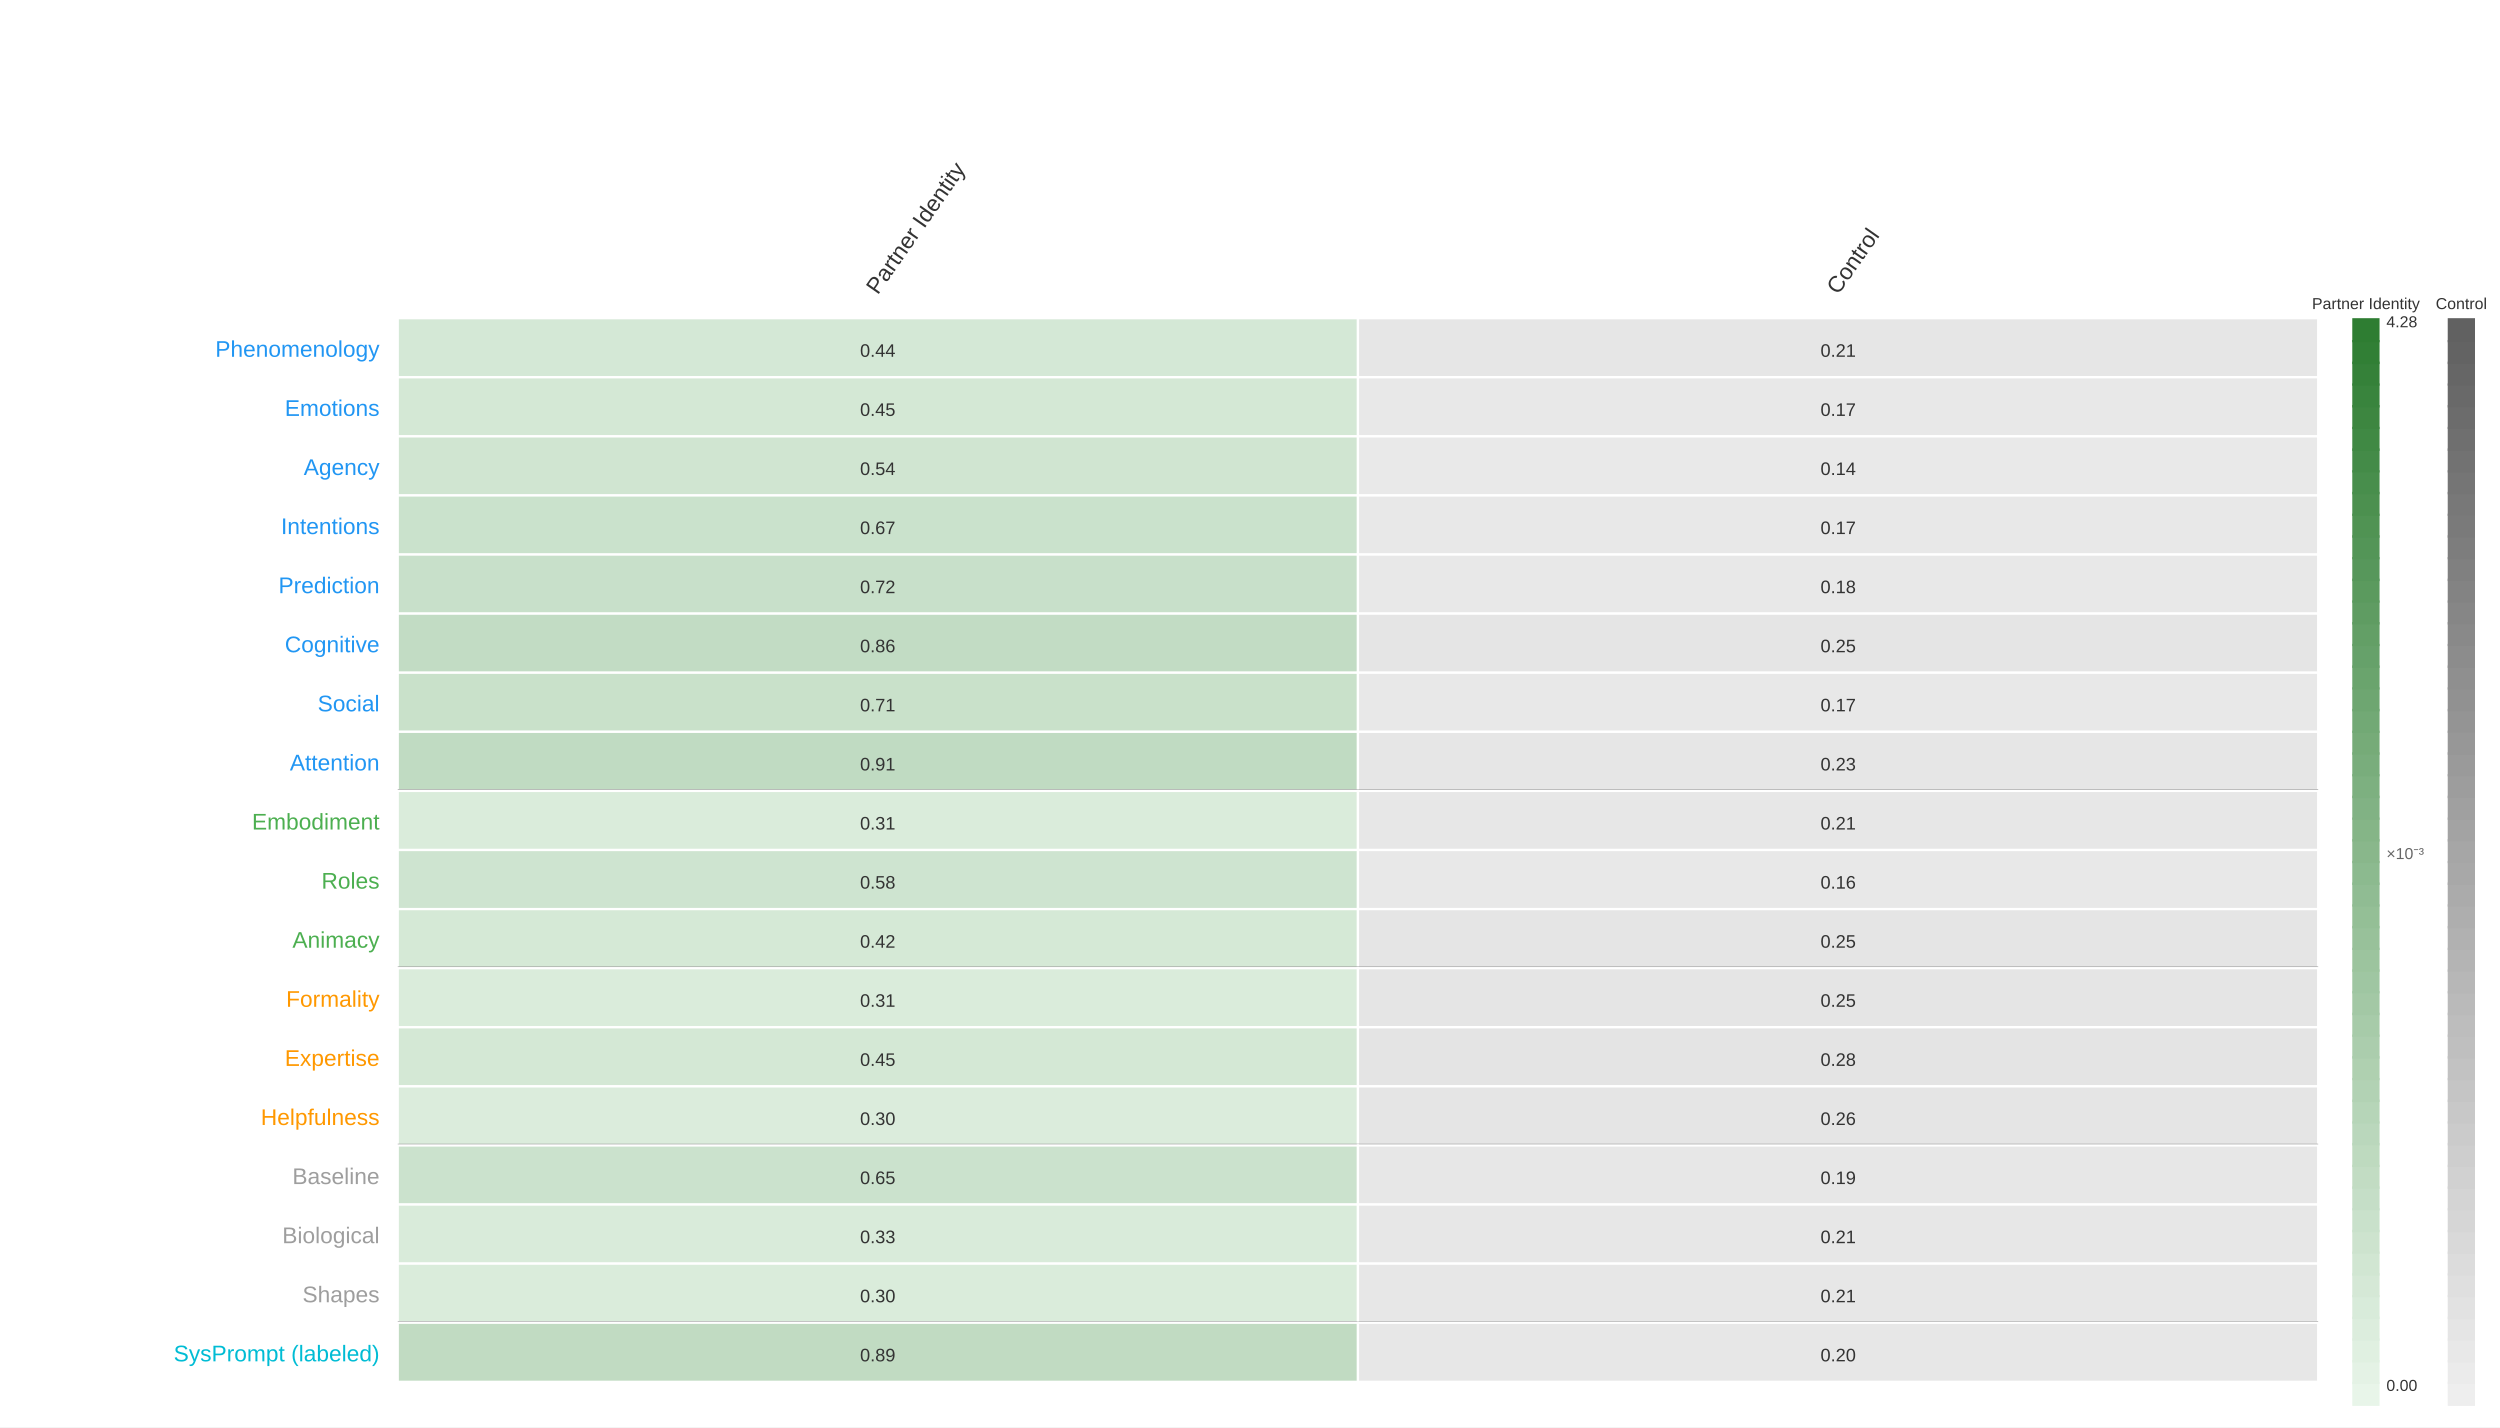
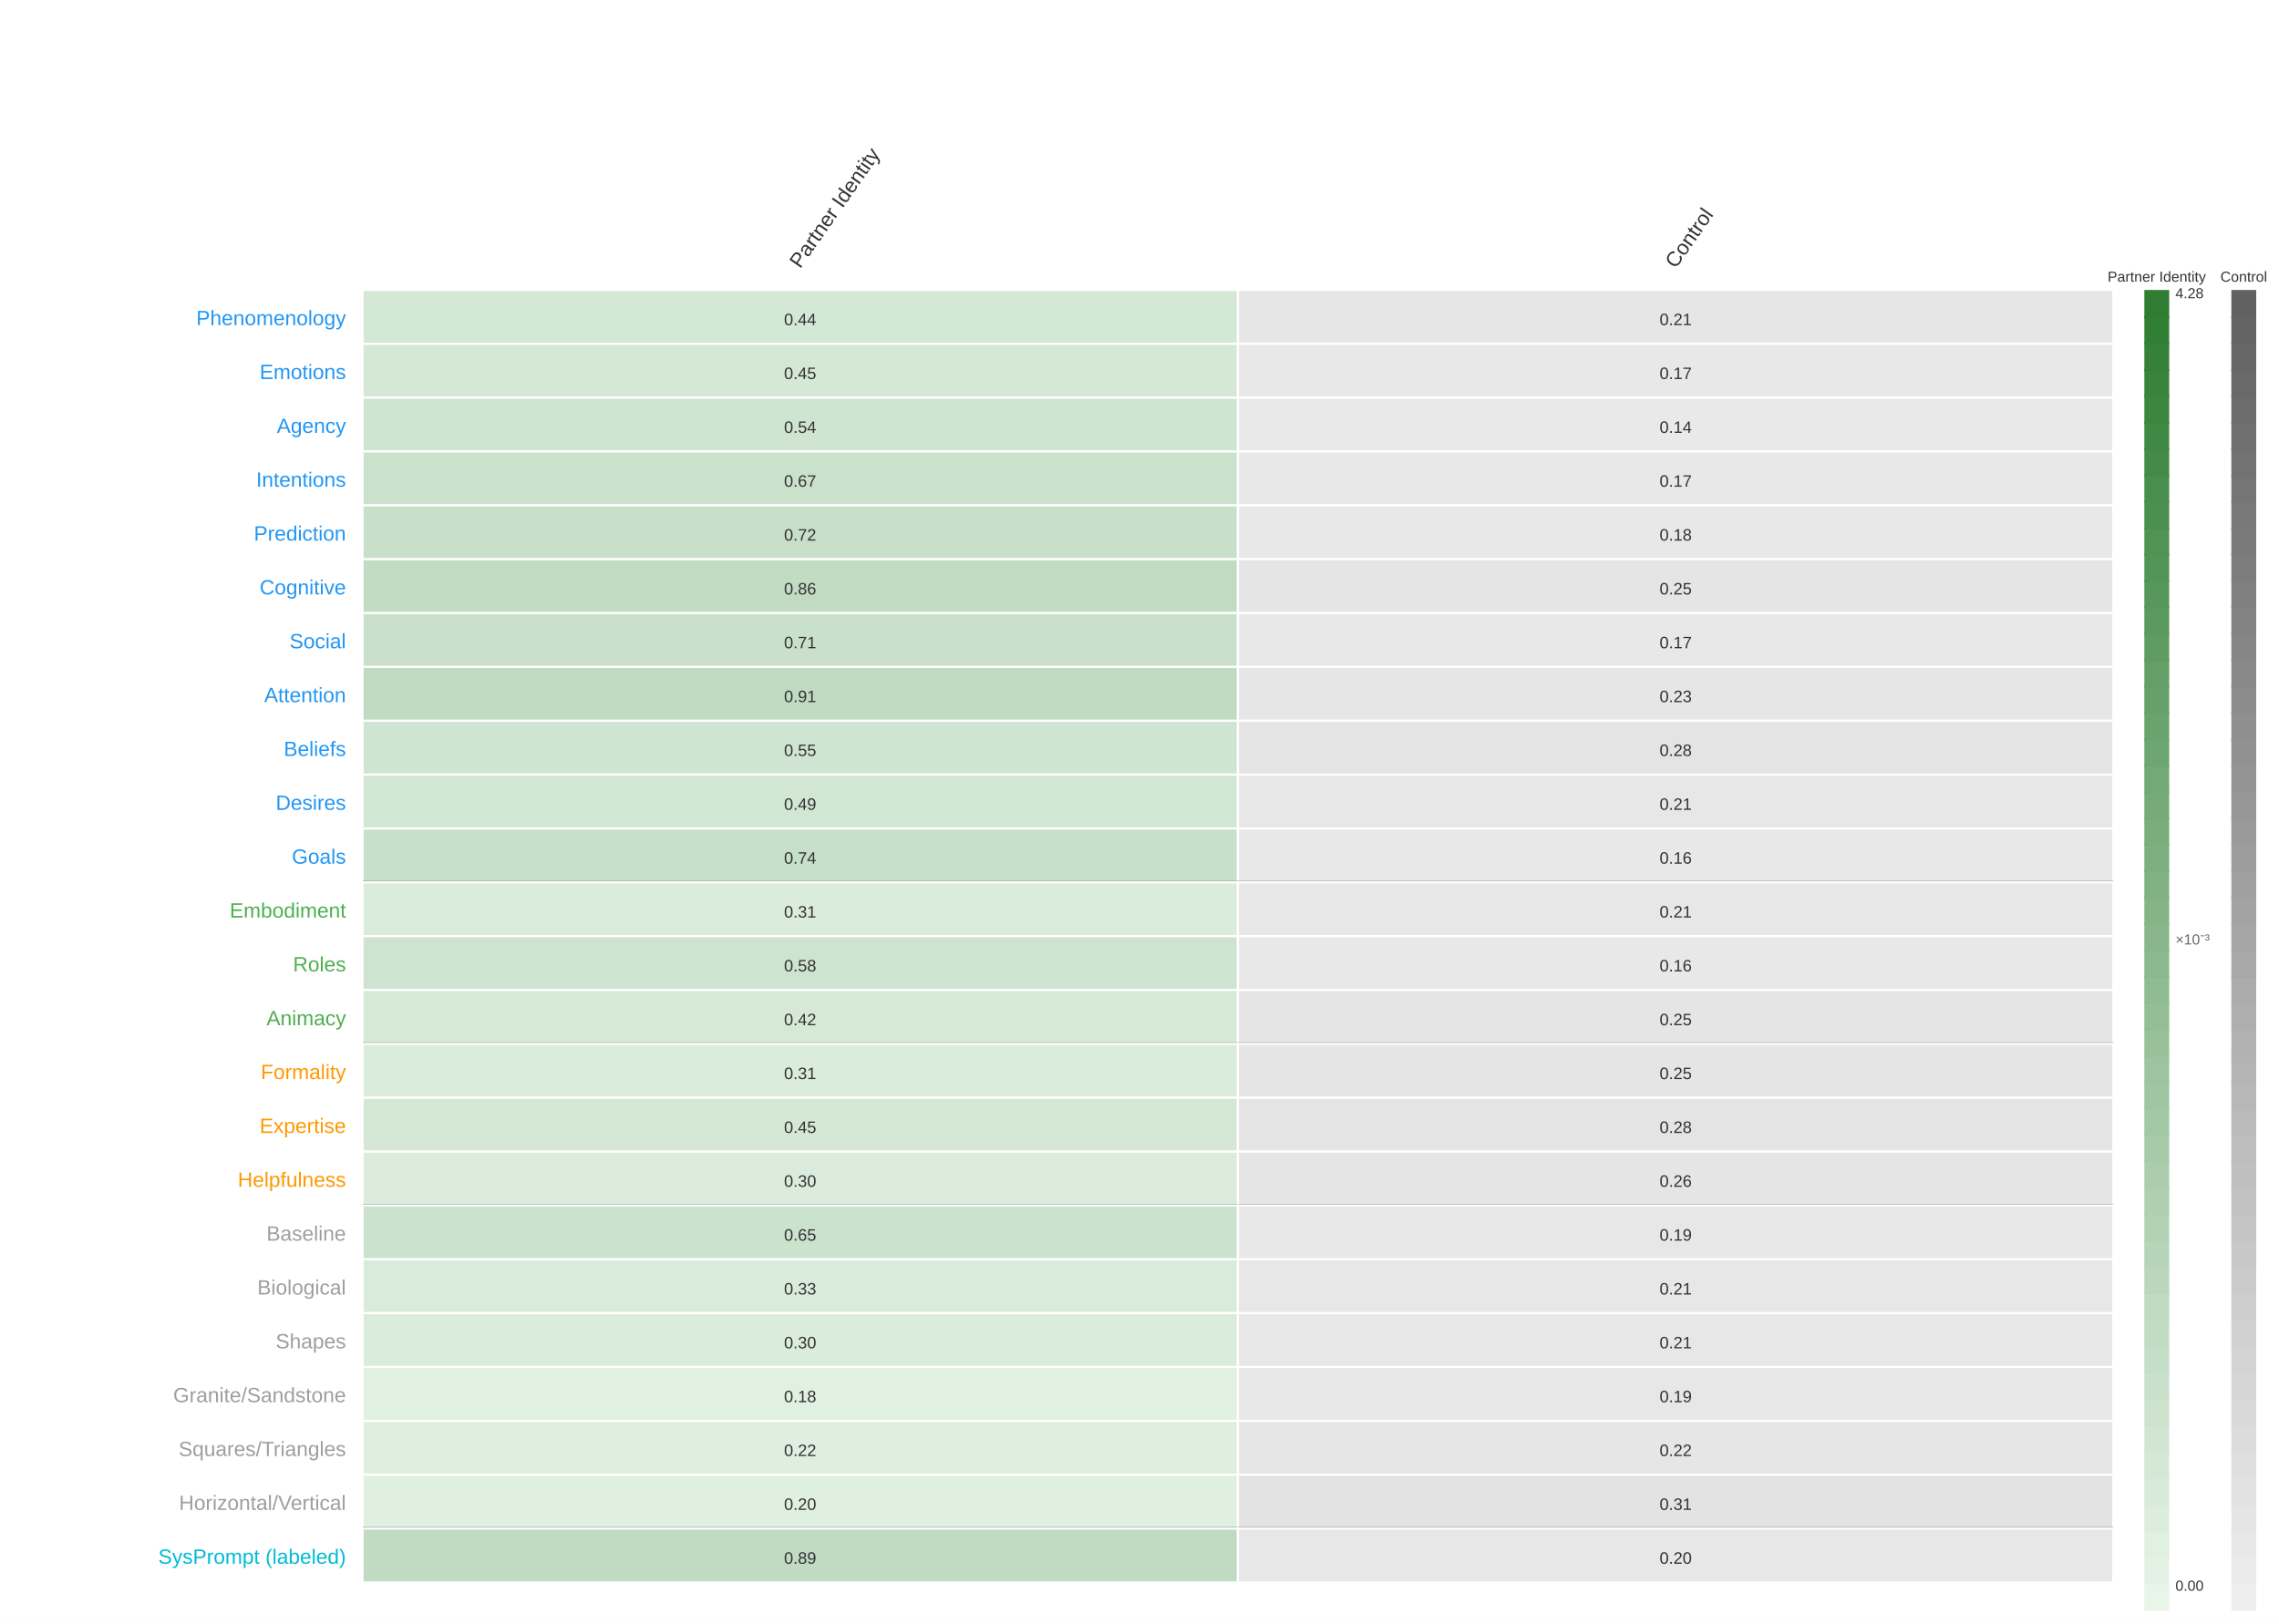
- <svg xmlns="http://www.w3.org/2000/svg" viewBox="0 0 1100 628" style="width:100%;max-width:1100px;height:auto;font-family:Arial,sans-serif;">
-   <rect width="1100" height="628" fill="white" />
+ <svg xmlns="http://www.w3.org/2000/svg" viewBox="0 0 1100 784" style="width:100%;max-width:1100px;height:auto;font-family:Arial,sans-serif;">
+   <rect width="1100" height="784" fill="white" />
  <text x="386.2" y="130" text-anchor="start" font-size="10" fill="#333" transform="rotate(-55,386.2,130)">Partner Identity</text>
  <text x="808.8" y="130" text-anchor="start" font-size="10" fill="#333" transform="rotate(-55,808.8,130)">Control</text>
  <text x="167" y="157.0" text-anchor="end" font-size="10" fill="#2196F3">Phenomenology</text>
  <rect x="175.0" y="140.0" width="422.5" height="26" fill="rgb(212,232,214)" stroke="white" stroke-width="1" />
  <text x="386.2" y="157.0" text-anchor="middle" font-size="8" fill="#333">0.44</text>
  <rect x="597.5" y="140.0" width="422.5" height="26" fill="rgb(230,230,230)" stroke="white" stroke-width="1" />
  <text x="808.8" y="157.0" text-anchor="middle" font-size="8" fill="#333">0.21</text>
  <text x="167" y="183.0" text-anchor="end" font-size="10" fill="#2196F3">Emotions</text>
  <rect x="175.0" y="166.0" width="422.5" height="26" fill="rgb(212,232,213)" stroke="white" stroke-width="1" />
  <text x="386.2" y="183.0" text-anchor="middle" font-size="8" fill="#333">0.45</text>
  <rect x="597.5" y="166.0" width="422.5" height="26" fill="rgb(232,232,232)" stroke="white" stroke-width="1" />
  <text x="808.8" y="183.0" text-anchor="middle" font-size="8" fill="#333">0.17</text>
  <text x="167" y="209.0" text-anchor="end" font-size="10" fill="#2196F3">Agency</text>
  <rect x="175.0" y="192.0" width="422.5" height="26" fill="rgb(208,229,209)" stroke="white" stroke-width="1" />
  <text x="386.2" y="209.0" text-anchor="middle" font-size="8" fill="#333">0.54</text>
  <rect x="597.5" y="192.0" width="422.5" height="26" fill="rgb(233,233,233)" stroke="white" stroke-width="1" />
  <text x="808.8" y="209.0" text-anchor="middle" font-size="8" fill="#333">0.14</text>
  <text x="167" y="235.0" text-anchor="end" font-size="10" fill="#2196F3">Intentions</text>
  <rect x="175.0" y="218.0" width="422.5" height="26" fill="rgb(202,226,204)" stroke="white" stroke-width="1" />
  <text x="386.2" y="235.0" text-anchor="middle" font-size="8" fill="#333">0.67</text>
  <rect x="597.5" y="218.0" width="422.5" height="26" fill="rgb(232,232,232)" stroke="white" stroke-width="1" />
  <text x="808.8" y="235.0" text-anchor="middle" font-size="8" fill="#333">0.17</text>
  <text x="167" y="261.0" text-anchor="end" font-size="10" fill="#2196F3">Prediction</text>
  <rect x="175.0" y="244.0" width="422.5" height="26" fill="rgb(200,224,202)" stroke="white" stroke-width="1" />
  <text x="386.2" y="261.0" text-anchor="middle" font-size="8" fill="#333">0.72</text>
  <rect x="597.5" y="244.0" width="422.5" height="26" fill="rgb(232,232,232)" stroke="white" stroke-width="1" />
  <text x="808.8" y="261.0" text-anchor="middle" font-size="8" fill="#333">0.18</text>
  <text x="167" y="287.0" text-anchor="end" font-size="10" fill="#2196F3">Cognitive</text>
  <rect x="175.0" y="270.0" width="422.5" height="26" fill="rgb(194,220,196)" stroke="white" stroke-width="1" />
  <text x="386.2" y="287.0" text-anchor="middle" font-size="8" fill="#333">0.86</text>
  <rect x="597.5" y="270.0" width="422.5" height="26" fill="rgb(229,229,229)" stroke="white" stroke-width="1" />
  <text x="808.8" y="287.0" text-anchor="middle" font-size="8" fill="#333">0.25</text>
  <text x="167" y="313.0" text-anchor="end" font-size="10" fill="#2196F3">Social</text>
  <rect x="175.0" y="296.0" width="422.5" height="26" fill="rgb(201,225,202)" stroke="white" stroke-width="1" />
  <text x="386.2" y="313.0" text-anchor="middle" font-size="8" fill="#333">0.71</text>
  <rect x="597.5" y="296.0" width="422.5" height="26" fill="rgb(232,232,232)" stroke="white" stroke-width="1" />
  <text x="808.8" y="313.0" text-anchor="middle" font-size="8" fill="#333">0.17</text>
  <text x="167" y="339.0" text-anchor="end" font-size="10" fill="#2196F3">Attention</text>
  <rect x="175.0" y="322.0" width="422.5" height="26" fill="rgb(192,219,194)" stroke="white" stroke-width="1" />
  <text x="386.2" y="339.0" text-anchor="middle" font-size="8" fill="#333">0.91</text>
  <rect x="597.5" y="322.0" width="422.5" height="26" fill="rgb(230,230,230)" stroke="white" stroke-width="1" />
  <text x="808.8" y="339.0" text-anchor="middle" font-size="8" fill="#333">0.23</text>
-   <line x1="175" y1="348" x2="1020.0" y2="348" stroke="#999" stroke-width="1.5" />
-   <text x="167" y="365.0" text-anchor="end" font-size="10" fill="#4CAF50">Embodiment</text>
-   <rect x="175.0" y="348.0" width="422.5" height="26" fill="rgb(218,236,219)" stroke="white" stroke-width="1" />
-   <text x="386.2" y="365.0" text-anchor="middle" font-size="8" fill="#333">0.31</text>
-   <rect x="597.5" y="348.0" width="422.5" height="26" fill="rgb(231,231,231)" stroke="white" stroke-width="1" />
-   <text x="808.8" y="365.0" text-anchor="middle" font-size="8" fill="#333">0.21</text>
-   <text x="167" y="391.0" text-anchor="end" font-size="10" fill="#4CAF50">Roles</text>
-   <rect x="175.0" y="374.0" width="422.5" height="26" fill="rgb(206,228,208)" stroke="white" stroke-width="1" />
-   <text x="386.2" y="391.0" text-anchor="middle" font-size="8" fill="#333">0.58</text>
-   <rect x="597.5" y="374.0" width="422.5" height="26" fill="rgb(232,232,232)" stroke="white" stroke-width="1" />
-   <text x="808.8" y="391.0" text-anchor="middle" font-size="8" fill="#333">0.16</text>
-   <text x="167" y="417.0" text-anchor="end" font-size="10" fill="#4CAF50">Animacy</text>
-   <rect x="175.0" y="400.0" width="422.5" height="26" fill="rgb(213,233,214)" stroke="white" stroke-width="1" />
-   <text x="386.2" y="417.0" text-anchor="middle" font-size="8" fill="#333">0.42</text>
-   <rect x="597.5" y="400.0" width="422.5" height="26" fill="rgb(229,229,229)" stroke="white" stroke-width="1" />
-   <text x="808.8" y="417.0" text-anchor="middle" font-size="8" fill="#333">0.25</text>
+   <text x="167" y="365.0" text-anchor="end" font-size="10" fill="#2196F3">Beliefs</text>
+   <rect x="175.0" y="348.0" width="422.5" height="26" fill="rgb(208,229,209)" stroke="white" stroke-width="1" />
+   <text x="386.2" y="365.0" text-anchor="middle" font-size="8" fill="#333">0.55</text>
+   <rect x="597.5" y="348.0" width="422.5" height="26" fill="rgb(228,228,228)" stroke="white" stroke-width="1" />
+   <text x="808.8" y="365.0" text-anchor="middle" font-size="8" fill="#333">0.28</text>
+   <text x="167" y="391.0" text-anchor="end" font-size="10" fill="#2196F3">Desires</text>
+   <rect x="175.0" y="374.0" width="422.5" height="26" fill="rgb(210,231,211)" stroke="white" stroke-width="1" />
+   <text x="386.2" y="391.0" text-anchor="middle" font-size="8" fill="#333">0.49</text>
+   <rect x="597.5" y="374.0" width="422.5" height="26" fill="rgb(231,231,231)" stroke="white" stroke-width="1" />
+   <text x="808.8" y="391.0" text-anchor="middle" font-size="8" fill="#333">0.21</text>
+   <text x="167" y="417.0" text-anchor="end" font-size="10" fill="#2196F3">Goals</text>
+   <rect x="175.0" y="400.0" width="422.5" height="26" fill="rgb(199,224,201)" stroke="white" stroke-width="1" />
+   <text x="386.2" y="417.0" text-anchor="middle" font-size="8" fill="#333">0.74</text>
+   <rect x="597.5" y="400.0" width="422.5" height="26" fill="rgb(232,232,232)" stroke="white" stroke-width="1" />
+   <text x="808.8" y="417.0" text-anchor="middle" font-size="8" fill="#333">0.16</text>
  <line x1="175" y1="426" x2="1020.0" y2="426" stroke="#999" stroke-width="1.5" />
-   <text x="167" y="443.0" text-anchor="end" font-size="10" fill="#FF9800">Formality</text>
+   <text x="167" y="443.0" text-anchor="end" font-size="10" fill="#4CAF50">Embodiment</text>
  <rect x="175.0" y="426.0" width="422.5" height="26" fill="rgb(218,236,219)" stroke="white" stroke-width="1" />
  <text x="386.2" y="443.0" text-anchor="middle" font-size="8" fill="#333">0.31</text>
-   <rect x="597.5" y="426.0" width="422.5" height="26" fill="rgb(229,229,229)" stroke="white" stroke-width="1" />
-   <text x="808.8" y="443.0" text-anchor="middle" font-size="8" fill="#333">0.25</text>
-   <text x="167" y="469.0" text-anchor="end" font-size="10" fill="#FF9800">Expertise</text>
-   <rect x="175.0" y="452.0" width="422.5" height="26" fill="rgb(212,232,213)" stroke="white" stroke-width="1" />
-   <text x="386.2" y="469.0" text-anchor="middle" font-size="8" fill="#333">0.45</text>
-   <rect x="597.5" y="452.0" width="422.5" height="26" fill="rgb(228,228,228)" stroke="white" stroke-width="1" />
-   <text x="808.8" y="469.0" text-anchor="middle" font-size="8" fill="#333">0.28</text>
-   <text x="167" y="495.0" text-anchor="end" font-size="10" fill="#FF9800">Helpfulness</text>
-   <rect x="175.0" y="478.0" width="422.5" height="26" fill="rgb(219,236,220)" stroke="white" stroke-width="1" />
-   <text x="386.2" y="495.0" text-anchor="middle" font-size="8" fill="#333">0.30</text>
+   <rect x="597.5" y="426.0" width="422.5" height="26" fill="rgb(231,231,231)" stroke="white" stroke-width="1" />
+   <text x="808.8" y="443.0" text-anchor="middle" font-size="8" fill="#333">0.21</text>
+   <text x="167" y="469.0" text-anchor="end" font-size="10" fill="#4CAF50">Roles</text>
+   <rect x="175.0" y="452.0" width="422.5" height="26" fill="rgb(206,228,208)" stroke="white" stroke-width="1" />
+   <text x="386.2" y="469.0" text-anchor="middle" font-size="8" fill="#333">0.58</text>
+   <rect x="597.5" y="452.0" width="422.5" height="26" fill="rgb(232,232,232)" stroke="white" stroke-width="1" />
+   <text x="808.8" y="469.0" text-anchor="middle" font-size="8" fill="#333">0.16</text>
+   <text x="167" y="495.0" text-anchor="end" font-size="10" fill="#4CAF50">Animacy</text>
+   <rect x="175.0" y="478.0" width="422.5" height="26" fill="rgb(213,233,214)" stroke="white" stroke-width="1" />
+   <text x="386.2" y="495.0" text-anchor="middle" font-size="8" fill="#333">0.42</text>
  <rect x="597.5" y="478.0" width="422.5" height="26" fill="rgb(229,229,229)" stroke="white" stroke-width="1" />
-   <text x="808.8" y="495.0" text-anchor="middle" font-size="8" fill="#333">0.26</text>
+   <text x="808.8" y="495.0" text-anchor="middle" font-size="8" fill="#333">0.25</text>
  <line x1="175" y1="504" x2="1020.0" y2="504" stroke="#999" stroke-width="1.5" />
-   <text x="167" y="521.0" text-anchor="end" font-size="10" fill="#9E9E9E">Baseline</text>
-   <rect x="175.0" y="504.0" width="422.5" height="26" fill="rgb(203,226,205)" stroke="white" stroke-width="1" />
-   <text x="386.2" y="521.0" text-anchor="middle" font-size="8" fill="#333">0.65</text>
-   <rect x="597.5" y="504.0" width="422.5" height="26" fill="rgb(231,231,231)" stroke="white" stroke-width="1" />
-   <text x="808.8" y="521.0" text-anchor="middle" font-size="8" fill="#333">0.19</text>
-   <text x="167" y="547.0" text-anchor="end" font-size="10" fill="#9E9E9E">Biological</text>
-   <rect x="175.0" y="530.0" width="422.5" height="26" fill="rgb(217,235,218)" stroke="white" stroke-width="1" />
-   <text x="386.2" y="547.0" text-anchor="middle" font-size="8" fill="#333">0.33</text>
-   <rect x="597.5" y="530.0" width="422.5" height="26" fill="rgb(231,231,231)" stroke="white" stroke-width="1" />
-   <text x="808.8" y="547.0" text-anchor="middle" font-size="8" fill="#333">0.21</text>
-   <text x="167" y="573.0" text-anchor="end" font-size="10" fill="#9E9E9E">Shapes</text>
-   <rect x="175.0" y="556.0" width="422.5" height="26" fill="rgb(218,236,219)" stroke="white" stroke-width="1" />
+   <text x="167" y="521.0" text-anchor="end" font-size="10" fill="#FF9800">Formality</text>
+   <rect x="175.0" y="504.0" width="422.5" height="26" fill="rgb(218,236,219)" stroke="white" stroke-width="1" />
+   <text x="386.2" y="521.0" text-anchor="middle" font-size="8" fill="#333">0.31</text>
+   <rect x="597.5" y="504.0" width="422.5" height="26" fill="rgb(229,229,229)" stroke="white" stroke-width="1" />
+   <text x="808.8" y="521.0" text-anchor="middle" font-size="8" fill="#333">0.25</text>
+   <text x="167" y="547.0" text-anchor="end" font-size="10" fill="#FF9800">Expertise</text>
+   <rect x="175.0" y="530.0" width="422.5" height="26" fill="rgb(212,232,213)" stroke="white" stroke-width="1" />
+   <text x="386.2" y="547.0" text-anchor="middle" font-size="8" fill="#333">0.45</text>
+   <rect x="597.5" y="530.0" width="422.5" height="26" fill="rgb(228,228,228)" stroke="white" stroke-width="1" />
+   <text x="808.8" y="547.0" text-anchor="middle" font-size="8" fill="#333">0.28</text>
+   <text x="167" y="573.0" text-anchor="end" font-size="10" fill="#FF9800">Helpfulness</text>
+   <rect x="175.0" y="556.0" width="422.5" height="26" fill="rgb(219,236,220)" stroke="white" stroke-width="1" />
  <text x="386.2" y="573.0" text-anchor="middle" font-size="8" fill="#333">0.30</text>
-   <rect x="597.5" y="556.0" width="422.5" height="26" fill="rgb(231,231,231)" stroke="white" stroke-width="1" />
-   <text x="808.8" y="573.0" text-anchor="middle" font-size="8" fill="#333">0.21</text>
+   <rect x="597.5" y="556.0" width="422.5" height="26" fill="rgb(229,229,229)" stroke="white" stroke-width="1" />
+   <text x="808.8" y="573.0" text-anchor="middle" font-size="8" fill="#333">0.26</text>
  <line x1="175" y1="582" x2="1020.0" y2="582" stroke="#999" stroke-width="1.5" />
-   <text x="167" y="599.0" text-anchor="end" font-size="10" fill="#00BCD4">SysPrompt (labeled)</text>
-   <rect x="175.0" y="582.0" width="422.5" height="26" fill="rgb(193,219,194)" stroke="white" stroke-width="1" />
-   <text x="386.2" y="599.0" text-anchor="middle" font-size="8" fill="#333">0.89</text>
+   <text x="167" y="599.0" text-anchor="end" font-size="10" fill="#9E9E9E">Baseline</text>
+   <rect x="175.0" y="582.0" width="422.5" height="26" fill="rgb(203,226,205)" stroke="white" stroke-width="1" />
+   <text x="386.2" y="599.0" text-anchor="middle" font-size="8" fill="#333">0.65</text>
  <rect x="597.5" y="582.0" width="422.5" height="26" fill="rgb(231,231,231)" stroke="white" stroke-width="1" />
-   <text x="808.8" y="599.0" text-anchor="middle" font-size="8" fill="#333">0.20</text>
-   <rect x="1035.0" y="608.0" width="12" height="10.6" fill="rgb(232,245,233)" />
-   <rect x="1035.0" y="598.4" width="12" height="10.6" fill="rgb(228,242,229)" />
-   <rect x="1035.0" y="588.9" width="12" height="10.6" fill="rgb(224,240,225)" />
-   <rect x="1035.0" y="579.3" width="12" height="10.6" fill="rgb(220,237,221)" />
-   <rect x="1035.0" y="569.8" width="12" height="10.6" fill="rgb(216,235,218)" />
-   <rect x="1035.0" y="560.2" width="12" height="10.6" fill="rgb(213,232,214)" />
-   <rect x="1035.0" y="550.7" width="12" height="10.6" fill="rgb(209,230,210)" />
-   <rect x="1035.0" y="541.1" width="12" height="10.6" fill="rgb(205,227,206)" />
-   <rect x="1035.0" y="531.6" width="12" height="10.6" fill="rgb(201,225,203)" />
-   <rect x="1035.0" y="522.0" width="12" height="10.6" fill="rgb(197,222,199)" />
-   <rect x="1035.0" y="512.5" width="12" height="10.6" fill="rgb(194,220,195)" />
-   <rect x="1035.0" y="502.9" width="12" height="10.6" fill="rgb(190,218,191)" />
-   <rect x="1035.0" y="493.4" width="12" height="10.6" fill="rgb(186,215,188)" />
-   <rect x="1035.0" y="483.8" width="12" height="10.6" fill="rgb(182,213,184)" />
-   <rect x="1035.0" y="474.3" width="12" height="10.6" fill="rgb(178,210,180)" />
-   <rect x="1035.0" y="464.7" width="12" height="10.6" fill="rgb(175,208,176)" />
-   <rect x="1035.0" y="455.2" width="12" height="10.6" fill="rgb(171,205,173)" />
-   <rect x="1035.0" y="445.6" width="12" height="10.6" fill="rgb(167,203,169)" />
-   <rect x="1035.0" y="436.1" width="12" height="10.6" fill="rgb(163,200,165)" />
-   <rect x="1035.0" y="426.5" width="12" height="10.6" fill="rgb(159,198,162)" />
-   <rect x="1035.0" y="417.0" width="12" height="10.6" fill="rgb(156,196,158)" />
-   <rect x="1035.0" y="407.4" width="12" height="10.6" fill="rgb(152,193,154)" />
-   <rect x="1035.0" y="397.9" width="12" height="10.6" fill="rgb(148,191,150)" />
-   <rect x="1035.0" y="388.3" width="12" height="10.6" fill="rgb(144,188,147)" />
-   <rect x="1035.0" y="378.8" width="12" height="10.6" fill="rgb(140,186,143)" />
-   <rect x="1035.0" y="369.2" width="12" height="10.6" fill="rgb(137,183,139)" />
-   <rect x="1035.0" y="359.7" width="12" height="10.6" fill="rgb(133,181,135)" />
-   <rect x="1035.0" y="350.1" width="12" height="10.6" fill="rgb(129,178,132)" />
-   <rect x="1035.0" y="340.6" width="12" height="10.6" fill="rgb(125,176,128)" />
-   <rect x="1035.0" y="331.0" width="12" height="10.6" fill="rgb(121,173,124)" />
-   <rect x="1035.0" y="321.5" width="12" height="10.6" fill="rgb(118,171,120)" />
-   <rect x="1035.0" y="311.9" width="12" height="10.6" fill="rgb(114,169,117)" />
-   <rect x="1035.0" y="302.4" width="12" height="10.6" fill="rgb(110,166,113)" />
-   <rect x="1035.0" y="292.8" width="12" height="10.6" fill="rgb(106,164,109)" />
-   <rect x="1035.0" y="283.3" width="12" height="10.6" fill="rgb(102,161,106)" />
-   <rect x="1035.0" y="273.7" width="12" height="10.6" fill="rgb(99,159,102)" />
-   <rect x="1035.0" y="264.2" width="12" height="10.6" fill="rgb(95,156,98)" />
-   <rect x="1035.0" y="254.6" width="12" height="10.6" fill="rgb(91,154,94)" />
-   <rect x="1035.0" y="245.1" width="12" height="10.6" fill="rgb(87,151,91)" />
-   <rect x="1035.0" y="235.5" width="12" height="10.6" fill="rgb(83,149,87)" />
-   <rect x="1035.0" y="226.0" width="12" height="10.6" fill="rgb(80,147,83)" />
-   <rect x="1035.0" y="216.4" width="12" height="10.6" fill="rgb(76,144,79)" />
-   <rect x="1035.0" y="206.9" width="12" height="10.6" fill="rgb(72,142,76)" />
-   <rect x="1035.0" y="197.3" width="12" height="10.6" fill="rgb(68,139,72)" />
-   <rect x="1035.0" y="187.8" width="12" height="10.6" fill="rgb(64,137,68)" />
-   <rect x="1035.0" y="178.2" width="12" height="10.6" fill="rgb(61,134,64)" />
-   <rect x="1035.0" y="168.7" width="12" height="10.6" fill="rgb(57,132,61)" />
-   <rect x="1035.0" y="159.1" width="12" height="10.6" fill="rgb(53,129,57)" />
-   <rect x="1035.0" y="149.6" width="12" height="10.6" fill="rgb(49,127,53)" />
-   <rect x="1035.0" y="140.0" width="12" height="10.6" fill="rgb(46,125,50)" />
+   <text x="808.8" y="599.0" text-anchor="middle" font-size="8" fill="#333">0.19</text>
+   <text x="167" y="625.0" text-anchor="end" font-size="10" fill="#9E9E9E">Biological</text>
+   <rect x="175.0" y="608.0" width="422.5" height="26" fill="rgb(217,235,218)" stroke="white" stroke-width="1" />
+   <text x="386.2" y="625.0" text-anchor="middle" font-size="8" fill="#333">0.33</text>
+   <rect x="597.5" y="608.0" width="422.5" height="26" fill="rgb(231,231,231)" stroke="white" stroke-width="1" />
+   <text x="808.8" y="625.0" text-anchor="middle" font-size="8" fill="#333">0.21</text>
+   <text x="167" y="651.0" text-anchor="end" font-size="10" fill="#9E9E9E">Shapes</text>
+   <rect x="175.0" y="634.0" width="422.5" height="26" fill="rgb(218,236,219)" stroke="white" stroke-width="1" />
+   <text x="386.2" y="651.0" text-anchor="middle" font-size="8" fill="#333">0.30</text>
+   <rect x="597.5" y="634.0" width="422.5" height="26" fill="rgb(231,231,231)" stroke="white" stroke-width="1" />
+   <text x="808.8" y="651.0" text-anchor="middle" font-size="8" fill="#333">0.21</text>
+   <text x="167" y="677.0" text-anchor="end" font-size="10" fill="#9E9E9E">Granite/Sandstone</text>
+   <rect x="175.0" y="660.0" width="422.5" height="26" fill="rgb(224,240,225)" stroke="white" stroke-width="1" />
+   <text x="386.2" y="677.0" text-anchor="middle" font-size="8" fill="#333">0.18</text>
+   <rect x="597.5" y="660.0" width="422.5" height="26" fill="rgb(231,231,231)" stroke="white" stroke-width="1" />
+   <text x="808.8" y="677.0" text-anchor="middle" font-size="8" fill="#333">0.19</text>
+   <text x="167" y="703.0" text-anchor="end" font-size="10" fill="#9E9E9E">Squares/Triangles</text>
+   <rect x="175.0" y="686.0" width="422.5" height="26" fill="rgb(222,238,223)" stroke="white" stroke-width="1" />
+   <text x="386.2" y="703.0" text-anchor="middle" font-size="8" fill="#333">0.22</text>
+   <rect x="597.5" y="686.0" width="422.5" height="26" fill="rgb(230,230,230)" stroke="white" stroke-width="1" />
+   <text x="808.8" y="703.0" text-anchor="middle" font-size="8" fill="#333">0.22</text>
+   <text x="167" y="729.0" text-anchor="end" font-size="10" fill="#9E9E9E">Horizontal/Vertical</text>
+   <rect x="175.0" y="712.0" width="422.5" height="26" fill="rgb(223,239,224)" stroke="white" stroke-width="1" />
+   <text x="386.2" y="729.0" text-anchor="middle" font-size="8" fill="#333">0.20</text>
+   <rect x="597.5" y="712.0" width="422.5" height="26" fill="rgb(227,227,227)" stroke="white" stroke-width="1" />
+   <text x="808.8" y="729.0" text-anchor="middle" font-size="8" fill="#333">0.31</text>
+   <line x1="175" y1="738" x2="1020.0" y2="738" stroke="#999" stroke-width="1.5" />
+   <text x="167" y="755.0" text-anchor="end" font-size="10" fill="#00BCD4">SysPrompt (labeled)</text>
+   <rect x="175.0" y="738.0" width="422.5" height="26" fill="rgb(193,219,194)" stroke="white" stroke-width="1" />
+   <text x="386.2" y="755.0" text-anchor="middle" font-size="8" fill="#333">0.89</text>
+   <rect x="597.5" y="738.0" width="422.5" height="26" fill="rgb(231,231,231)" stroke="white" stroke-width="1" />
+   <text x="808.8" y="755.0" text-anchor="middle" font-size="8" fill="#333">0.20</text>
+   <rect x="1035.0" y="764.0" width="12" height="13.7" fill="rgb(232,245,233)" />
+   <rect x="1035.0" y="751.3" width="12" height="13.7" fill="rgb(228,242,229)" />
+   <rect x="1035.0" y="738.5" width="12" height="13.7" fill="rgb(224,240,225)" />
+   <rect x="1035.0" y="725.8" width="12" height="13.7" fill="rgb(220,237,221)" />
+   <rect x="1035.0" y="713.1" width="12" height="13.7" fill="rgb(216,235,218)" />
+   <rect x="1035.0" y="700.3" width="12" height="13.7" fill="rgb(213,232,214)" />
+   <rect x="1035.0" y="687.6" width="12" height="13.7" fill="rgb(209,230,210)" />
+   <rect x="1035.0" y="674.9" width="12" height="13.7" fill="rgb(205,227,206)" />
+   <rect x="1035.0" y="662.1" width="12" height="13.7" fill="rgb(201,225,203)" />
+   <rect x="1035.0" y="649.4" width="12" height="13.7" fill="rgb(197,222,199)" />
+   <rect x="1035.0" y="636.7" width="12" height="13.7" fill="rgb(194,220,195)" />
+   <rect x="1035.0" y="623.9" width="12" height="13.7" fill="rgb(190,218,191)" />
+   <rect x="1035.0" y="611.2" width="12" height="13.7" fill="rgb(186,215,188)" />
+   <rect x="1035.0" y="598.4" width="12" height="13.7" fill="rgb(182,213,184)" />
+   <rect x="1035.0" y="585.7" width="12" height="13.7" fill="rgb(178,210,180)" />
+   <rect x="1035.0" y="573.0" width="12" height="13.7" fill="rgb(175,208,176)" />
+   <rect x="1035.0" y="560.2" width="12" height="13.7" fill="rgb(171,205,173)" />
+   <rect x="1035.0" y="547.5" width="12" height="13.7" fill="rgb(167,203,169)" />
+   <rect x="1035.0" y="534.8" width="12" height="13.7" fill="rgb(163,200,165)" />
+   <rect x="1035.0" y="522.0" width="12" height="13.7" fill="rgb(159,198,162)" />
+   <rect x="1035.0" y="509.3" width="12" height="13.7" fill="rgb(156,196,158)" />
+   <rect x="1035.0" y="496.6" width="12" height="13.7" fill="rgb(152,193,154)" />
+   <rect x="1035.0" y="483.8" width="12" height="13.7" fill="rgb(148,191,150)" />
+   <rect x="1035.0" y="471.1" width="12" height="13.7" fill="rgb(144,188,147)" />
+   <rect x="1035.0" y="458.4" width="12" height="13.7" fill="rgb(140,186,143)" />
+   <rect x="1035.0" y="445.6" width="12" height="13.7" fill="rgb(137,183,139)" />
+   <rect x="1035.0" y="432.9" width="12" height="13.7" fill="rgb(133,181,135)" />
+   <rect x="1035.0" y="420.2" width="12" height="13.7" fill="rgb(129,178,132)" />
+   <rect x="1035.0" y="407.4" width="12" height="13.7" fill="rgb(125,176,128)" />
+   <rect x="1035.0" y="394.7" width="12" height="13.7" fill="rgb(121,173,124)" />
+   <rect x="1035.0" y="382.0" width="12" height="13.7" fill="rgb(118,171,120)" />
+   <rect x="1035.0" y="369.2" width="12" height="13.7" fill="rgb(114,169,117)" />
+   <rect x="1035.0" y="356.5" width="12" height="13.7" fill="rgb(110,166,113)" />
+   <rect x="1035.0" y="343.8" width="12" height="13.7" fill="rgb(106,164,109)" />
+   <rect x="1035.0" y="331.0" width="12" height="13.7" fill="rgb(102,161,106)" />
+   <rect x="1035.0" y="318.3" width="12" height="13.7" fill="rgb(99,159,102)" />
+   <rect x="1035.0" y="305.6" width="12" height="13.7" fill="rgb(95,156,98)" />
+   <rect x="1035.0" y="292.8" width="12" height="13.7" fill="rgb(91,154,94)" />
+   <rect x="1035.0" y="280.1" width="12" height="13.7" fill="rgb(87,151,91)" />
+   <rect x="1035.0" y="267.3" width="12" height="13.7" fill="rgb(83,149,87)" />
+   <rect x="1035.0" y="254.6" width="12" height="13.7" fill="rgb(80,147,83)" />
+   <rect x="1035.0" y="241.9" width="12" height="13.7" fill="rgb(76,144,79)" />
+   <rect x="1035.0" y="229.1" width="12" height="13.7" fill="rgb(72,142,76)" />
+   <rect x="1035.0" y="216.4" width="12" height="13.7" fill="rgb(68,139,72)" />
+   <rect x="1035.0" y="203.7" width="12" height="13.7" fill="rgb(64,137,68)" />
+   <rect x="1035.0" y="190.9" width="12" height="13.7" fill="rgb(61,134,64)" />
+   <rect x="1035.0" y="178.2" width="12" height="13.7" fill="rgb(57,132,61)" />
+   <rect x="1035.0" y="165.5" width="12" height="13.7" fill="rgb(53,129,57)" />
+   <rect x="1035.0" y="152.7" width="12" height="13.7" fill="rgb(49,127,53)" />
+   <rect x="1035.0" y="140.0" width="12" height="13.7" fill="rgb(46,125,50)" />
  <text x="1041.0" y="136" text-anchor="middle" font-size="7" fill="#333">Partner Identity</text>
  <text x="1050.0" y="144" font-size="7" fill="#333">4.28</text>
-   <text x="1050.0" y="612" font-size="7" fill="#333">0.00</text>
-   <text x="1050.0" y="378.0" font-size="7" fill="#666">×10⁻³</text>
-   <rect x="1077.0" y="608.0" width="12" height="10.6" fill="rgb(238,238,238)" />
-   <rect x="1077.0" y="598.4" width="12" height="10.6" fill="rgb(235,235,235)" />
-   <rect x="1077.0" y="588.9" width="12" height="10.6" fill="rgb(232,232,232)" />
-   <rect x="1077.0" y="579.3" width="12" height="10.6" fill="rgb(229,229,229)" />
-   <rect x="1077.0" y="569.8" width="12" height="10.6" fill="rgb(226,226,226)" />
-   <rect x="1077.0" y="560.2" width="12" height="10.6" fill="rgb(223,223,223)" />
-   <rect x="1077.0" y="550.7" width="12" height="10.6" fill="rgb(220,220,220)" />
-   <rect x="1077.0" y="541.1" width="12" height="10.6" fill="rgb(217,217,217)" />
-   <rect x="1077.0" y="531.6" width="12" height="10.6" fill="rgb(214,214,214)" />
-   <rect x="1077.0" y="522.0" width="12" height="10.6" fill="rgb(212,212,212)" />
-   <rect x="1077.0" y="512.5" width="12" height="10.6" fill="rgb(209,209,209)" />
-   <rect x="1077.0" y="502.9" width="12" height="10.6" fill="rgb(206,206,206)" />
-   <rect x="1077.0" y="493.4" width="12" height="10.6" fill="rgb(203,203,203)" />
-   <rect x="1077.0" y="483.8" width="12" height="10.6" fill="rgb(200,200,200)" />
-   <rect x="1077.0" y="474.3" width="12" height="10.6" fill="rgb(197,197,197)" />
-   <rect x="1077.0" y="464.7" width="12" height="10.6" fill="rgb(194,194,194)" />
-   <rect x="1077.0" y="455.2" width="12" height="10.6" fill="rgb(191,191,191)" />
-   <rect x="1077.0" y="445.6" width="12" height="10.6" fill="rgb(189,189,189)" />
-   <rect x="1077.0" y="436.1" width="12" height="10.6" fill="rgb(186,186,186)" />
-   <rect x="1077.0" y="426.5" width="12" height="10.6" fill="rgb(183,183,183)" />
-   <rect x="1077.0" y="417.0" width="12" height="10.6" fill="rgb(180,180,180)" />
-   <rect x="1077.0" y="407.4" width="12" height="10.6" fill="rgb(177,177,177)" />
-   <rect x="1077.0" y="397.9" width="12" height="10.6" fill="rgb(174,174,174)" />
-   <rect x="1077.0" y="388.3" width="12" height="10.6" fill="rgb(171,171,171)" />
-   <rect x="1077.0" y="378.8" width="12" height="10.6" fill="rgb(168,168,168)" />
-   <rect x="1077.0" y="369.2" width="12" height="10.6" fill="rgb(166,166,166)" />
-   <rect x="1077.0" y="359.7" width="12" height="10.6" fill="rgb(163,163,163)" />
-   <rect x="1077.0" y="350.1" width="12" height="10.6" fill="rgb(160,160,160)" />
-   <rect x="1077.0" y="340.6" width="12" height="10.6" fill="rgb(157,157,157)" />
-   <rect x="1077.0" y="331.0" width="12" height="10.6" fill="rgb(154,154,154)" />
-   <rect x="1077.0" y="321.5" width="12" height="10.6" fill="rgb(151,151,151)" />
-   <rect x="1077.0" y="311.9" width="12" height="10.6" fill="rgb(148,148,148)" />
-   <rect x="1077.0" y="302.4" width="12" height="10.6" fill="rgb(145,145,145)" />
-   <rect x="1077.0" y="292.8" width="12" height="10.6" fill="rgb(143,143,143)" />
-   <rect x="1077.0" y="283.3" width="12" height="10.6" fill="rgb(140,140,140)" />
-   <rect x="1077.0" y="273.7" width="12" height="10.6" fill="rgb(137,137,137)" />
-   <rect x="1077.0" y="264.2" width="12" height="10.6" fill="rgb(134,134,134)" />
-   <rect x="1077.0" y="254.6" width="12" height="10.6" fill="rgb(131,131,131)" />
-   <rect x="1077.0" y="245.1" width="12" height="10.6" fill="rgb(128,128,128)" />
-   <rect x="1077.0" y="235.5" width="12" height="10.6" fill="rgb(125,125,125)" />
-   <rect x="1077.0" y="226.0" width="12" height="10.6" fill="rgb(122,122,122)" />
-   <rect x="1077.0" y="216.4" width="12" height="10.6" fill="rgb(120,120,120)" />
-   <rect x="1077.0" y="206.9" width="12" height="10.6" fill="rgb(117,117,117)" />
-   <rect x="1077.0" y="197.3" width="12" height="10.6" fill="rgb(114,114,114)" />
-   <rect x="1077.0" y="187.8" width="12" height="10.6" fill="rgb(111,111,111)" />
-   <rect x="1077.0" y="178.2" width="12" height="10.6" fill="rgb(108,108,108)" />
-   <rect x="1077.0" y="168.7" width="12" height="10.6" fill="rgb(105,105,105)" />
-   <rect x="1077.0" y="159.1" width="12" height="10.6" fill="rgb(102,102,102)" />
-   <rect x="1077.0" y="149.6" width="12" height="10.6" fill="rgb(99,99,99)" />
-   <rect x="1077.0" y="140.0" width="12" height="10.6" fill="rgb(97,97,97)" />
+   <text x="1050.0" y="768" font-size="7" fill="#333">0.00</text>
+   <text x="1050.0" y="456.0" font-size="7" fill="#666">×10⁻³</text>
+   <rect x="1077.0" y="764.0" width="12" height="13.7" fill="rgb(238,238,238)" />
+   <rect x="1077.0" y="751.3" width="12" height="13.7" fill="rgb(235,235,235)" />
+   <rect x="1077.0" y="738.5" width="12" height="13.7" fill="rgb(232,232,232)" />
+   <rect x="1077.0" y="725.8" width="12" height="13.7" fill="rgb(229,229,229)" />
+   <rect x="1077.0" y="713.1" width="12" height="13.7" fill="rgb(226,226,226)" />
+   <rect x="1077.0" y="700.3" width="12" height="13.7" fill="rgb(223,223,223)" />
+   <rect x="1077.0" y="687.6" width="12" height="13.7" fill="rgb(220,220,220)" />
+   <rect x="1077.0" y="674.9" width="12" height="13.7" fill="rgb(217,217,217)" />
+   <rect x="1077.0" y="662.1" width="12" height="13.7" fill="rgb(214,214,214)" />
+   <rect x="1077.0" y="649.4" width="12" height="13.7" fill="rgb(212,212,212)" />
+   <rect x="1077.0" y="636.7" width="12" height="13.7" fill="rgb(209,209,209)" />
+   <rect x="1077.0" y="623.9" width="12" height="13.7" fill="rgb(206,206,206)" />
+   <rect x="1077.0" y="611.2" width="12" height="13.7" fill="rgb(203,203,203)" />
+   <rect x="1077.0" y="598.4" width="12" height="13.7" fill="rgb(200,200,200)" />
+   <rect x="1077.0" y="585.7" width="12" height="13.7" fill="rgb(197,197,197)" />
+   <rect x="1077.0" y="573.0" width="12" height="13.7" fill="rgb(194,194,194)" />
+   <rect x="1077.0" y="560.2" width="12" height="13.7" fill="rgb(191,191,191)" />
+   <rect x="1077.0" y="547.5" width="12" height="13.7" fill="rgb(189,189,189)" />
+   <rect x="1077.0" y="534.8" width="12" height="13.7" fill="rgb(186,186,186)" />
+   <rect x="1077.0" y="522.0" width="12" height="13.7" fill="rgb(183,183,183)" />
+   <rect x="1077.0" y="509.3" width="12" height="13.7" fill="rgb(180,180,180)" />
+   <rect x="1077.0" y="496.6" width="12" height="13.7" fill="rgb(177,177,177)" />
+   <rect x="1077.0" y="483.8" width="12" height="13.7" fill="rgb(174,174,174)" />
+   <rect x="1077.0" y="471.1" width="12" height="13.7" fill="rgb(171,171,171)" />
+   <rect x="1077.0" y="458.4" width="12" height="13.7" fill="rgb(168,168,168)" />
+   <rect x="1077.0" y="445.6" width="12" height="13.7" fill="rgb(166,166,166)" />
+   <rect x="1077.0" y="432.9" width="12" height="13.7" fill="rgb(163,163,163)" />
+   <rect x="1077.0" y="420.2" width="12" height="13.7" fill="rgb(160,160,160)" />
+   <rect x="1077.0" y="407.4" width="12" height="13.7" fill="rgb(157,157,157)" />
+   <rect x="1077.0" y="394.7" width="12" height="13.7" fill="rgb(154,154,154)" />
+   <rect x="1077.0" y="382.0" width="12" height="13.7" fill="rgb(151,151,151)" />
+   <rect x="1077.0" y="369.2" width="12" height="13.7" fill="rgb(148,148,148)" />
+   <rect x="1077.0" y="356.5" width="12" height="13.7" fill="rgb(145,145,145)" />
+   <rect x="1077.0" y="343.8" width="12" height="13.7" fill="rgb(143,143,143)" />
+   <rect x="1077.0" y="331.0" width="12" height="13.7" fill="rgb(140,140,140)" />
+   <rect x="1077.0" y="318.3" width="12" height="13.7" fill="rgb(137,137,137)" />
+   <rect x="1077.0" y="305.6" width="12" height="13.7" fill="rgb(134,134,134)" />
+   <rect x="1077.0" y="292.8" width="12" height="13.7" fill="rgb(131,131,131)" />
+   <rect x="1077.0" y="280.1" width="12" height="13.7" fill="rgb(128,128,128)" />
+   <rect x="1077.0" y="267.3" width="12" height="13.7" fill="rgb(125,125,125)" />
+   <rect x="1077.0" y="254.6" width="12" height="13.7" fill="rgb(122,122,122)" />
+   <rect x="1077.0" y="241.9" width="12" height="13.7" fill="rgb(120,120,120)" />
+   <rect x="1077.0" y="229.1" width="12" height="13.7" fill="rgb(117,117,117)" />
+   <rect x="1077.0" y="216.4" width="12" height="13.7" fill="rgb(114,114,114)" />
+   <rect x="1077.0" y="203.7" width="12" height="13.7" fill="rgb(111,111,111)" />
+   <rect x="1077.0" y="190.9" width="12" height="13.7" fill="rgb(108,108,108)" />
+   <rect x="1077.0" y="178.2" width="12" height="13.7" fill="rgb(105,105,105)" />
+   <rect x="1077.0" y="165.5" width="12" height="13.7" fill="rgb(102,102,102)" />
+   <rect x="1077.0" y="152.7" width="12" height="13.7" fill="rgb(99,99,99)" />
+   <rect x="1077.0" y="140.0" width="12" height="13.7" fill="rgb(97,97,97)" />
  <text x="1083.0" y="136" text-anchor="middle" font-size="7" fill="#333">Control</text>
</svg>
